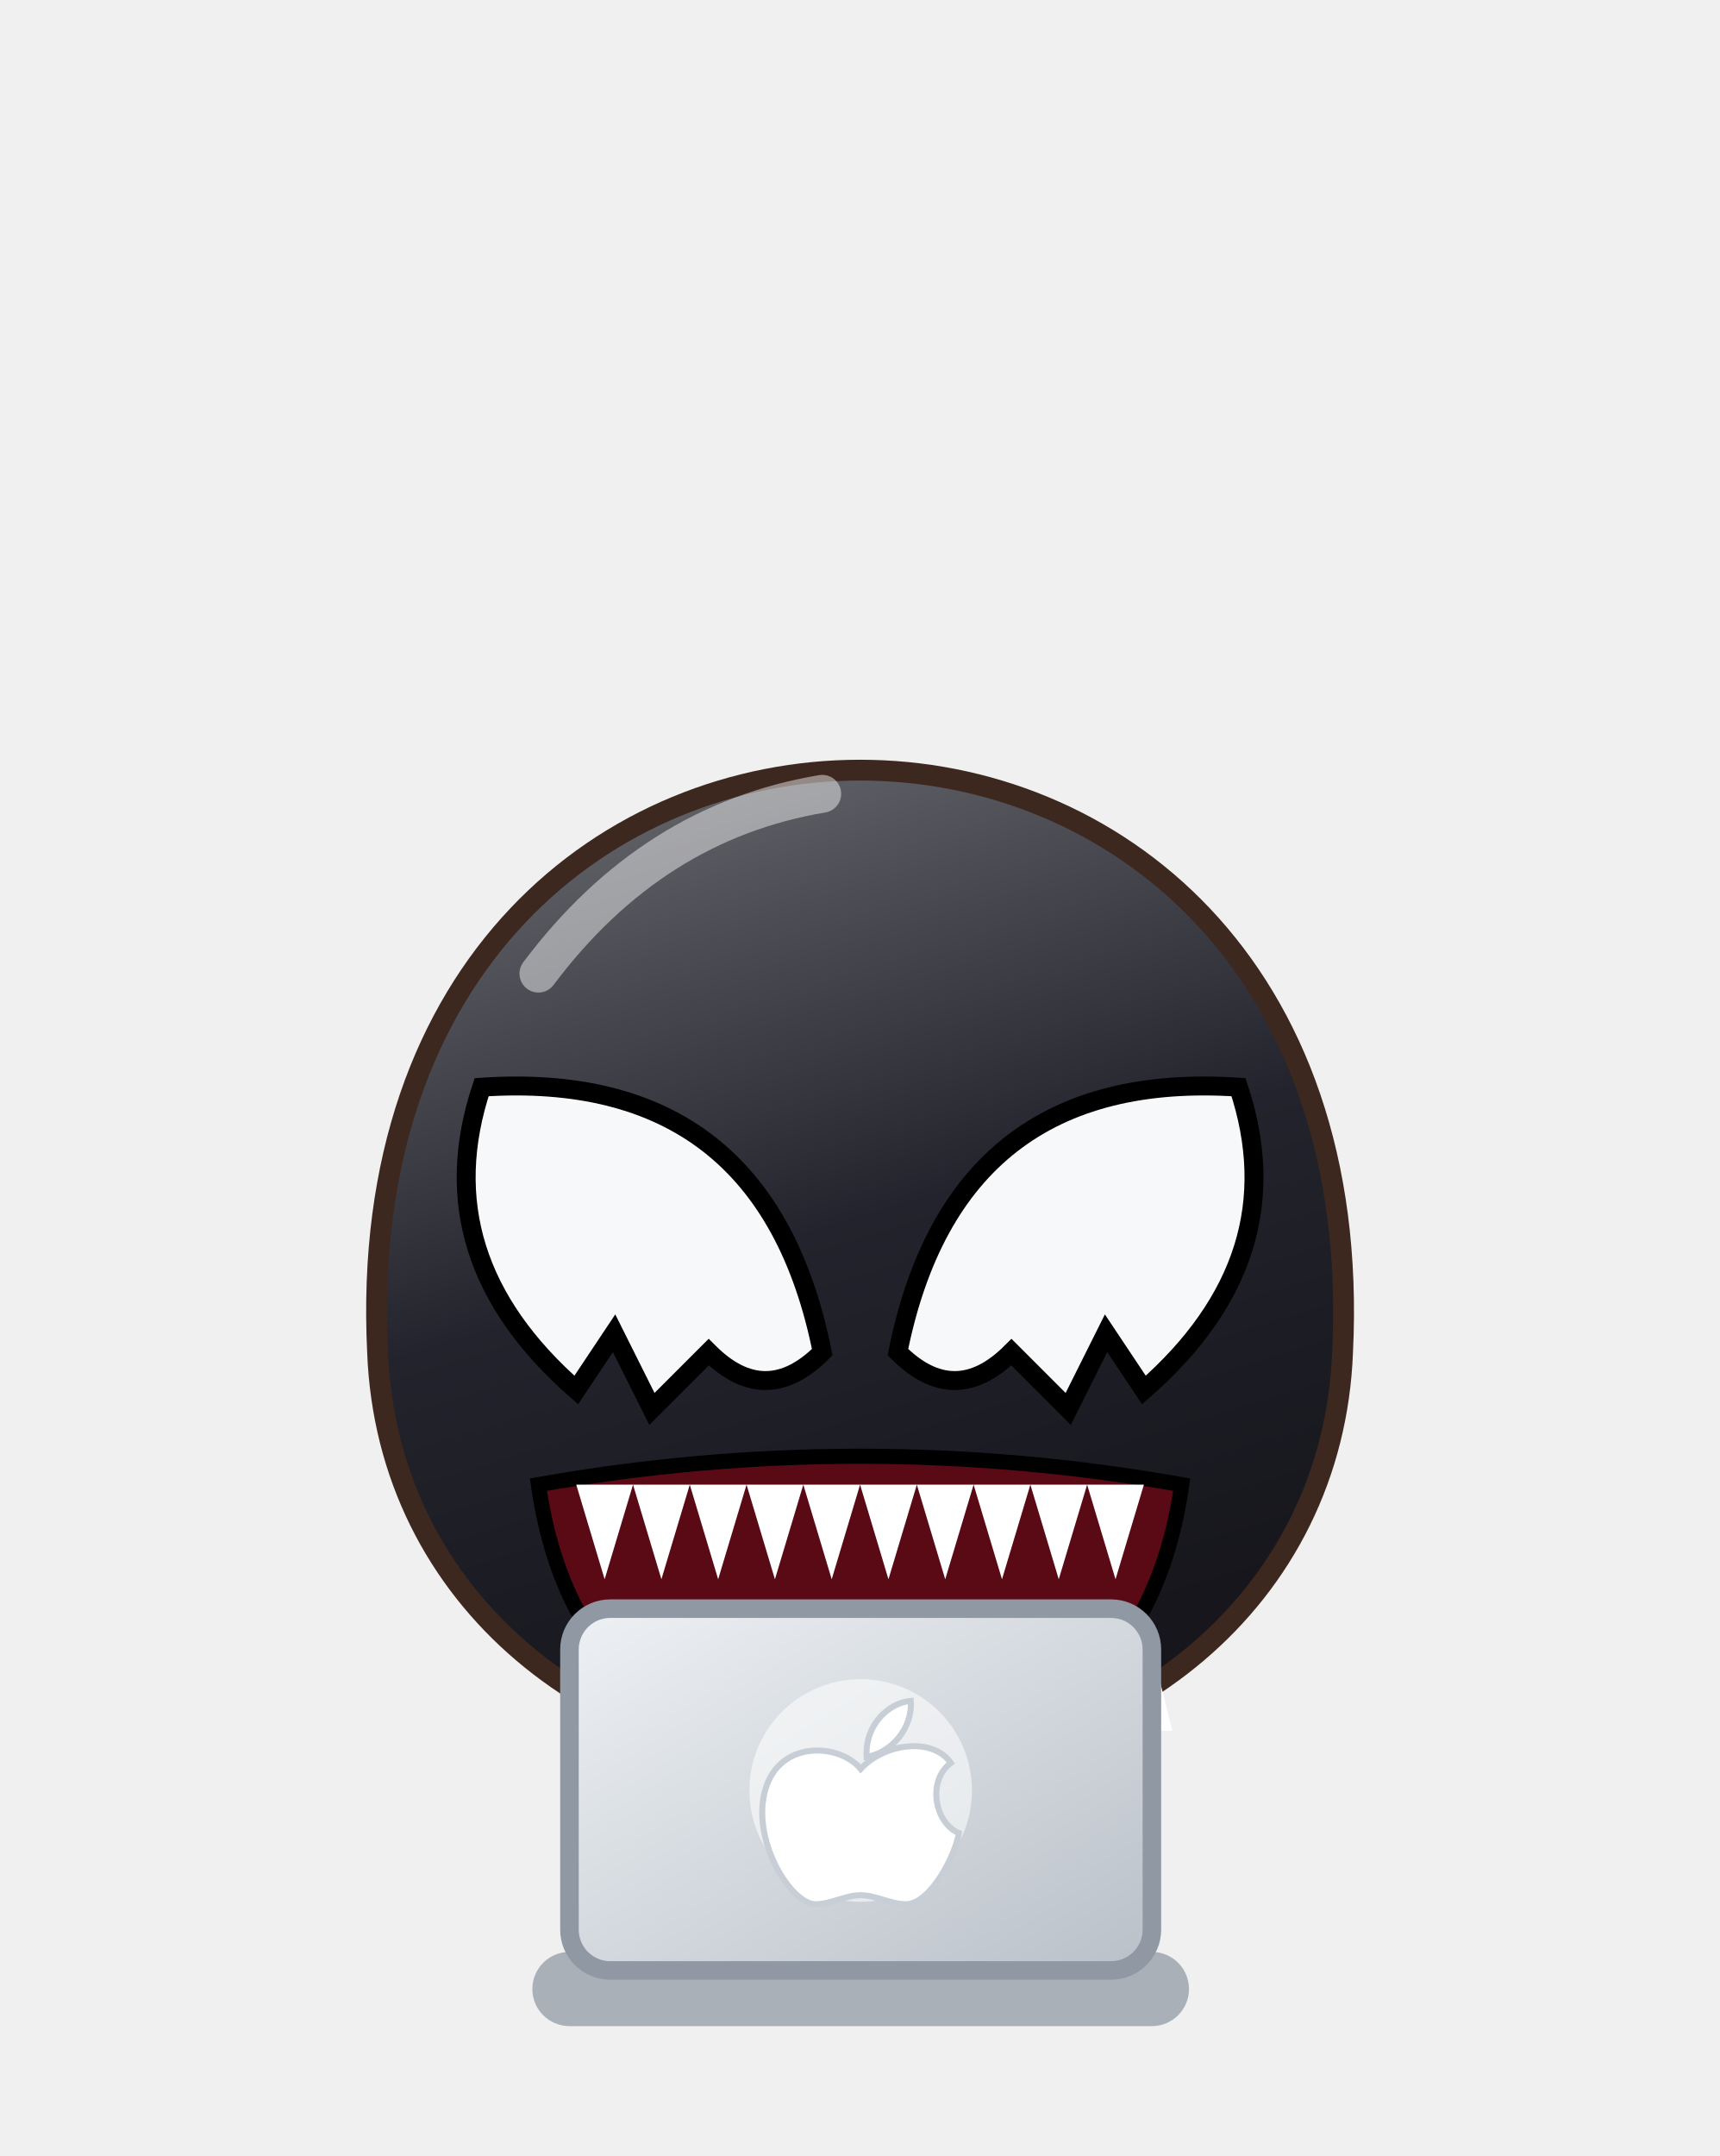
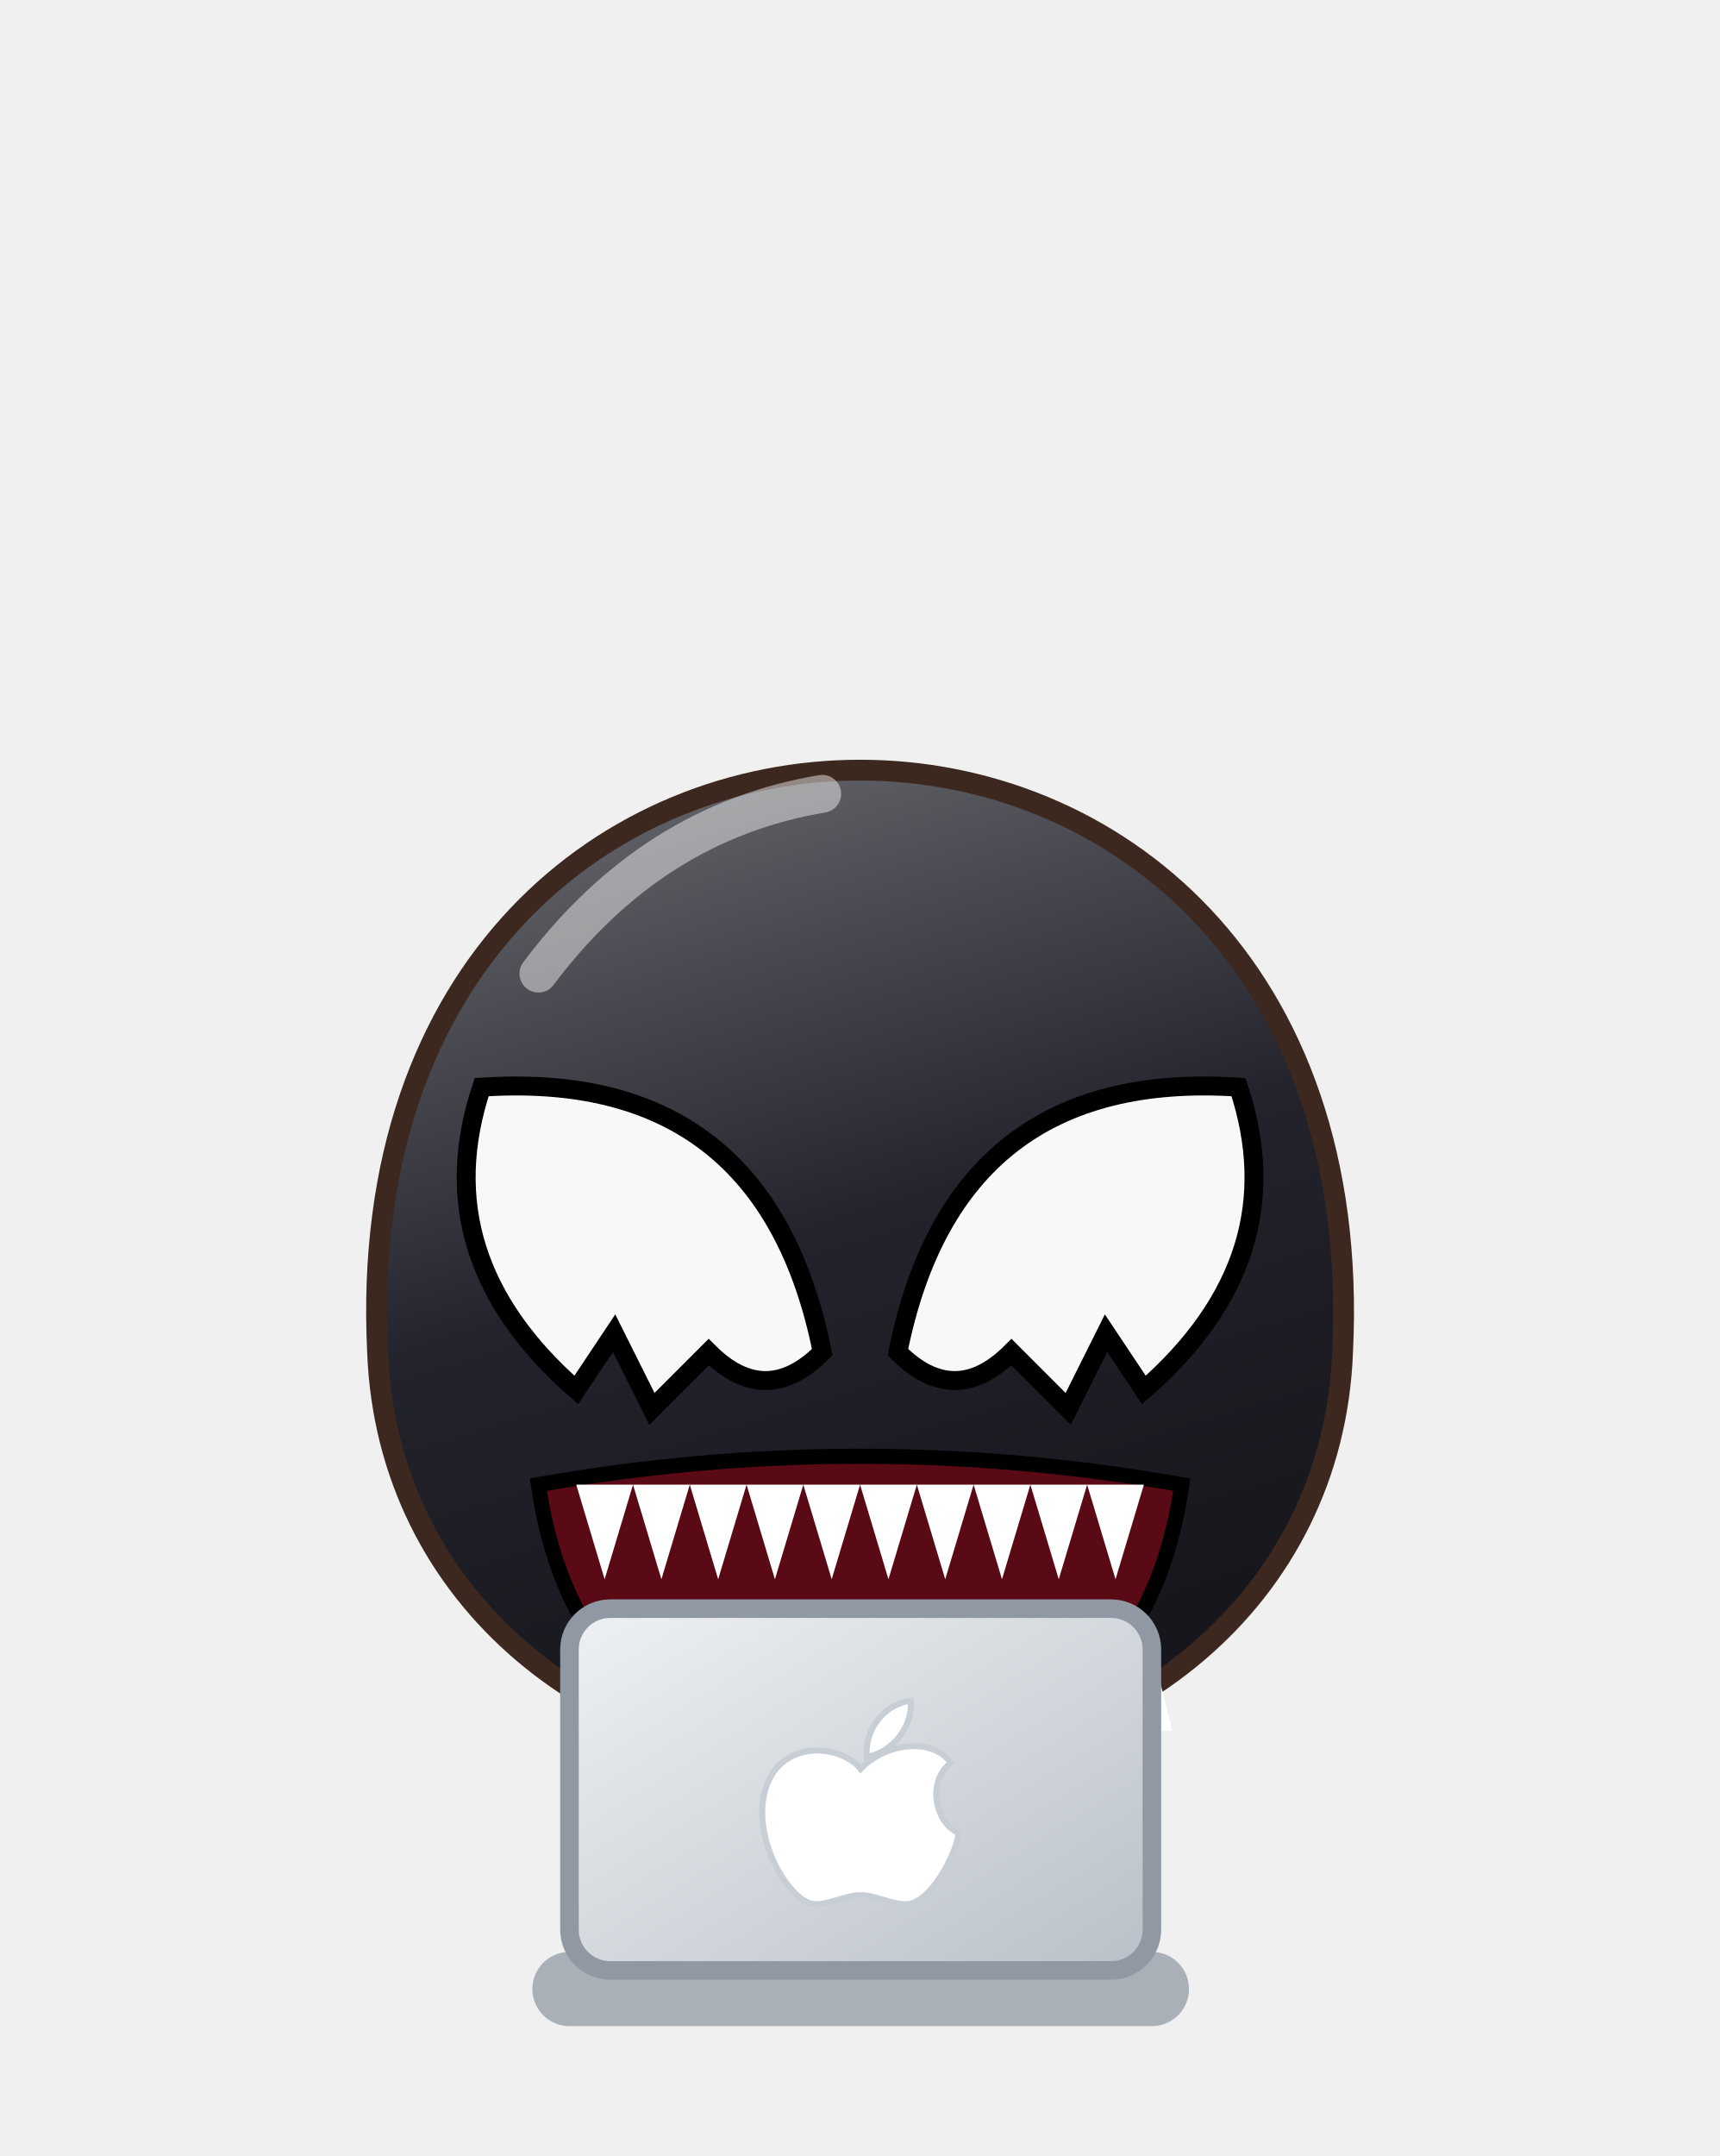
<svg xmlns="http://www.w3.org/2000/svg" viewBox="1243.1 177.8 92.7 116.2" width="92.7" height="116.2">
  <svg x="1243.1" y="177.8" viewBox="-120 -180 240 248.94" width="92.736" height="96.192">
    <defs>
      <linearGradient id="hair174" x1="0" y1="0" x2=".35" y2="1">
        <stop offset="0" stop-color="#4c4743" />
        <stop offset=".16" stop-color="#4c4743" />
        <stop offset=".16" stop-color="#2a2420" />
        <stop offset=".58" stop-color="#2a2420" />
        <stop offset=".58" stop-color="#262020" />
        <stop offset="1" stop-color="#221d1d" />
      </linearGradient>
      <radialGradient id="skin174" cx=".4" cy=".32" r=".85">
        <stop offset="0" stop-color="#ffe0c8" />
        <stop offset=".84" stop-color="#ffe0c8" />
        <stop offset=".84" stop-color="#f1cab1" />
        <stop offset="1" stop-color="#f1cab1" />
      </radialGradient>
      <linearGradient id="cloth174" x1="0" y1="0" x2=".45" y2="1">
        <stop offset="0" stop-color="#45464d" />
        <stop offset=".16" stop-color="#45464d" />
        <stop offset=".16" stop-color="#22232c" />
        <stop offset=".6" stop-color="#22232c" />
        <stop offset=".6" stop-color="#201f29" />
        <stop offset="1" stop-color="#1d1c25" />
      </linearGradient>
      <linearGradient id="iris174" x1="0" y1="0" x2="0" y2="1">
        <stop offset="0" stop-color="#211a12" />
        <stop offset=".5" stop-color="#4a3a2a" />
        <stop offset="1" stop-color="#9b9289" />
      </linearGradient>
      <linearGradient id="gold174" x1="0" y1="0" x2="1" y2="1">
        <stop offset="0" stop-color="#f6d27a" />
        <stop offset=".55" stop-color="#d9a63a" />
        <stop offset="1" stop-color="#a8761e" />
      </linearGradient>
      <linearGradient id="steel174" x1="0" y1="0" x2="1" y2="1">
        <stop offset="0" stop-color="#e4e8ee" />
        <stop offset=".5" stop-color="#9aa3ad" />
        <stop offset="1" stop-color="#5a606a" />
      </linearGradient>
      <linearGradient id="beard174" x1="0" y1="0" x2="0" y2="1">
        <stop offset="0" stop-color="#e6e6ea" />
        <stop offset="1" stop-color="#b8b8c2" />
      </linearGradient>
      <radialGradient id="hawkiris174" cx=".45" cy=".4" r=".7">
        <stop offset="0" stop-color="#ffe27a" />
        <stop offset=".6" stop-color="#e8a52a" />
        <stop offset="1" stop-color="#9a5a12" />
      </radialGradient>
      <linearGradient id="straw174" x1="0" y1="0" x2=".3" y2="1">
        <stop offset="0" stop-color="#ffe7aa" />
        <stop offset=".16" stop-color="#ffe7aa" />
        <stop offset=".16" stop-color="#ffe39a" />
        <stop offset=".58" stop-color="#ffe39a" />
        <stop offset=".58" stop-color="#e9b456" />
        <stop offset="1" stop-color="#d6a54f" />
      </linearGradient>
      <radialGradient id="blush174">
        <stop offset="0" stop-color="#ff7f86" stop-opacity=".9" />
        <stop offset="1" stop-color="#ff7f86" stop-opacity="0" />
      </radialGradient>
      <clipPath id="face174">
        <path d="M -46,-4 C -47,-38 -25,-55 0,-55 C 25,-55 47,-38 46,-4 C 45,23 26,43 0,44 C -26,43 -45,23 -46,-4 Z" />
      </clipPath>
      <clipPath id="torso174">
        <path d="M -30,50 C -34,68 -28,94 -26,124 L 26,124 C 28,94 34,68 30,50 C 18,40 -18,40 -30,50 Z" />
      </clipPath>
    </defs>
    <ellipse cx="0" cy="208" rx="42" ry="7" fill="#000000" opacity=".16" />
    <g transform="translate(0,61.4) scale(1.320,1.320) translate(0,-44)" />
    <g transform="translate(0,205) scale(1.24,0.82) translate(0,-205)">
      <path d="M -23.5,118 Q -24.5,160.0 -20.5,202 L -5.5,202 Q -1.5,160.0 -2.5,118 Z" fill="#22232c" stroke="#3d2820" stroke-width="2.2" stroke-linejoin="round" />
      <ellipse cx="-13" cy="205" rx="14" ry="7" fill="#22232c" stroke="#3d2820" stroke-width="2.2" stroke-linejoin="round" />
      <path d="M 2.5,118 Q 1.5,160.0 5.5,202 L 20.5,202 Q 24.5,160.0 23.5,118 Z" fill="#22232c" stroke="#3d2820" stroke-width="2.2" stroke-linejoin="round" />
      <ellipse cx="13" cy="205" rx="14" ry="7" fill="#22232c" stroke="#3d2820" stroke-width="2.2" stroke-linejoin="round" />
      <path d="M -30,50 C -34,68 -28,94 -26,124 L 26,124 C 28,94 34,68 30,50 C 18,40 -18,40 -30,50 Z" fill="url(#cloth174)" stroke="#3d2820" stroke-width="2.2" stroke-linejoin="round" />
      <g clip-path="url(#torso174)">
        <path d="M -30,50 C -34,68 -28,94 -26,124 L 26,124 C 28,94 34,68 30,50 C 18,40 -18,40 -30,50 Z" transform="translate(4,3)" fill="none" stroke="#ffffff" stroke-width="5" opacity=".3" />
        <path d="M -30,50 C -34,68 -28,94 -26,124 L 26,124 C 28,94 34,68 30,50 C 18,40 -18,40 -30,50 Z" transform="translate(-6,-2)" fill="none" stroke="#000000" stroke-width="9" opacity=".13" />
      </g>
      <path d="M 0,52 Q -24,48 -30,64 Q -18,60 -8,66 Q -20,80 -22,100 Q -12,86 0,82 Q 12,86 22,100 Q 20,80 8,66 Q 18,60 30,64 Q 24,48 0,52 Z" fill="#f6f8fa" />
      <path d="M -28,54 L -38,84 L -31,102" stroke="#3d2820" stroke-width="17" fill="none" stroke-linecap="round" stroke-linejoin="round" />
      <path d="M -28,54 L -38,84 L -31,102" stroke="url(#cloth174)" stroke-width="12.6" fill="none" stroke-linecap="round" stroke-linejoin="round" />
      <path d="M -28,54 L -38,84 L -31,102" transform="translate(-2.6,-1)" stroke="#ffffff" stroke-width="2.6" fill="none" stroke-linecap="round" stroke-linejoin="round" opacity=".28" />
      <path d="M 28,54 L 38,84 L 31,102" stroke="#3d2820" stroke-width="17" fill="none" stroke-linecap="round" stroke-linejoin="round" />
      <path d="M 28,54 L 38,84 L 31,102" stroke="url(#cloth174)" stroke-width="12.6" fill="none" stroke-linecap="round" stroke-linejoin="round" />
      <path d="M 28,54 L 38,84 L 31,102" transform="translate(-2.6,-1)" stroke="#ffffff" stroke-width="2.6" fill="none" stroke-linecap="round" stroke-linejoin="round" opacity=".28" />
      <circle cx="-31" cy="102" r="8.5" fill="#22232c" stroke="#3d2820" stroke-width="2.2" />
      <circle cx="31" cy="102" r="8.5" fill="#22232c" stroke="#3d2820" stroke-width="2.2" />
      <path d="M -44,64 L -32,62 L -31,72 L -43,74 Z" fill="#a77fd6" stroke="#3d2820" stroke-width="1.4" />
      <path d="M -10,34 L 10,34 L 9,46 Q 0,50 -9,46 Z" fill="#f1cab1" />
    </g>
    <g transform="translate(0,61.4) scale(1.320,1.320) translate(0,-44)">
      <path d="M -46,-4 C -47,-38 -25,-55 0,-55 C 25,-55 47,-38 46,-4 C 45,23 26,43 0,44 C -26,43 -45,23 -46,-4 Z" fill="url(#skin174)" stroke="#3d2820" stroke-width="2.2" stroke-linejoin="round" />
      <g clip-path="url(#face174)">
        <path d="M -46,-4 C -47,-38 -25,-55 0,-55 C 25,-55 47,-38 46,-4 C 45,23 26,43 0,44 C -26,43 -45,23 -46,-4 Z" transform="translate(3.5,2.5)" fill="none" stroke="#ffffff" stroke-width="3.4" opacity=".45" />
      </g>
      <g clip-path="url(#face174)">
        <path d="M 0,0 Z" transform="translate(0,6)" fill="#e7bca4" opacity=".5" />
      </g>
      <ellipse cx="-17" cy="8" rx="10" ry="9" fill="#ffffff" />
      <ellipse cx="-17" cy="9" rx="8.6" ry="8" fill="url(#iris174)" />
      <ellipse cx="-17" cy="4.0" rx="8.6" ry="3.8" fill="#1e1612" opacity=".38" />
      <ellipse cx="-17" cy="9" rx="8.6" ry="8" fill="none" stroke="#211a12" stroke-width="1.1" />
      <ellipse cx="-17" cy="10" rx="4" ry="4.05" fill="#1e1612" />
      <ellipse cx="-17" cy="13.9" rx="5" ry="2.0" fill="#ffffff" opacity=".28" />
      <circle cx="-13.5" cy="4.85" r="2.4" fill="#ffffff" />
      <circle cx="-20.2" cy="12.05" r="1.6" fill="#ffffff" opacity=".9" />
      <path d="M -28,-1.5 Q -17,-11.1 -6,-5.3" stroke="#2b1d18" stroke-width="3.4" fill="none" stroke-linecap="round" />
      <path d="M -29,-6 L -5,-10" stroke="#2b1d18" stroke-width="3.4" stroke-linecap="round" />
      <ellipse cx="17" cy="8" rx="10" ry="9" fill="#ffffff" />
      <ellipse cx="17" cy="9" rx="8.6" ry="8" fill="url(#iris174)" />
      <ellipse cx="17" cy="4.0" rx="8.6" ry="3.8" fill="#1e1612" opacity=".38" />
      <ellipse cx="17" cy="9" rx="8.6" ry="8" fill="none" stroke="#211a12" stroke-width="1.1" />
      <ellipse cx="17" cy="10" rx="4" ry="4.05" fill="#1e1612" />
      <ellipse cx="17" cy="13.9" rx="5" ry="2.0" fill="#ffffff" opacity=".28" />
      <circle cx="20.5" cy="4.85" r="2.4" fill="#ffffff" />
      <circle cx="13.8" cy="12.05" r="1.6" fill="#ffffff" opacity=".9" />
      <path d="M 6,-1.5 Q 17,-11.1 28,-5.3" stroke="#2b1d18" stroke-width="3.4" fill="none" stroke-linecap="round" />
      <path d="M 5,-10 L 29,-6" stroke="#2b1d18" stroke-width="3.4" stroke-linecap="round" />
      <path d="M -6,27 Q 2,29 8,23" stroke="#3d2820" stroke-width="2.4" fill="none" stroke-linecap="round" />
      <ellipse cx="-27" cy="22" rx="11" ry="6" fill="url(#blush174)" opacity="0.40" />
      <ellipse cx="27" cy="22" rx="11" ry="6" fill="url(#blush174)" opacity="0.40" />
      <path d="M -1,17 Q 1,19 2,17" stroke="#a78d7c" stroke-width="1.8" fill="none" stroke-linecap="round" />
      <path d="M 0,0 Z" fill="url(#hair174)" stroke="#3d2820" stroke-width="2.2" stroke-linejoin="round" />
      <defs>
        <linearGradient id="mv174" x1="0" y1="0" x2=".3" y2="1">
          <stop offset="0" stop-color="#6f7075" />
          <stop offset=".55" stop-color="#22232c" />
          <stop offset="1" stop-color="#16161c" />
        </linearGradient>
      </defs>
      <path d="M -51,4 C -55,-78 55,-78 51,4 C 50,30 28,48 0,48 C -28,48 -50,30 -51,4 Z" fill="url(#mv174)" stroke="#3d2820" stroke-width="2.2" stroke-linejoin="round" />
      <path d="M -4,4 Q -10,-26 -40,-24 Q -46,-6 -30,8 L -26,2 L -22,10 L -16,4 Q -10,10 -4,4 Z" fill="#f6f8fa" stroke="#000000" stroke-width="2" />
      <path d="M 4,4 Q 10,-26 40,-24 Q 46,-6 30,8 L 26,2 L 22,10 L 16,4 Q 10,10 4,4 Z" fill="#f6f8fa" stroke="#000000" stroke-width="2" />
      <path d="M -34,18 Q 0,12 34,18 Q 30,46 0,48 Q -30,46 -34,18 Z" fill="#5a0a14" stroke="#000" stroke-width="1.6" />
      <path d="M -30,18 L -27,28 L -24,18 Z M -27,44 L -24,32 L -21,44 Z" fill="#ffffff" />
      <path d="M -24,18 L -21,28 L -18,18 Z M -21,44 L -18,32 L -15,44 Z" fill="#ffffff" />
      <path d="M -18,18 L -15,28 L -12,18 Z M -15,44 L -12,32 L -9,44 Z" fill="#ffffff" />
      <path d="M -12,18 L -9,28 L -6,18 Z M -9,44 L -6,32 L -3,44 Z" fill="#ffffff" />
      <path d="M -6,18 L -3,28 L 0,18 Z M -3,44 L 0,32 L 3,44 Z" fill="#ffffff" />
      <path d="M 0,18 L 3,28 L 6,18 Z M 3,44 L 6,32 L 9,44 Z" fill="#ffffff" />
      <path d="M 6,18 L 9,28 L 12,18 Z M 9,44 L 12,32 L 15,44 Z" fill="#ffffff" />
      <path d="M 12,18 L 15,28 L 18,18 Z M 15,44 L 18,32 L 21,44 Z" fill="#ffffff" />
      <path d="M 18,18 L 21,28 L 24,18 Z M 21,44 L 24,32 L 27,44 Z" fill="#ffffff" />
      <path d="M 24,18 L 27,28 L 30,18 Z M 27,44 L 30,32 L 33,44 Z" fill="#ffffff" />
      <path d="M -4,34 Q 2,56 12,62 Q 8,50 6,34 Z" fill="#e04a6a" />
      <path d="M -34,-36 Q -22,-52 -4,-55" stroke="#ffffff" stroke-width="4" fill="none" stroke-linecap="round" opacity=".45" />
    </g>
    <g transform="translate(0,205) scale(1.24,0.82) translate(0,-205)" />
  </svg>
  <circle cx="1277.5" cy="280.0" r="3.3" fill="#ffe0c8" stroke="#3d2820" stroke-width="1.1" />
  <circle cx="1301.5" cy="280.0" r="3.3" fill="#ffe0c8" stroke="#3d2820" stroke-width="1.1" />
  <defs>
    <linearGradient id="lp175" x1="0" y1="0" x2="1" y2="1">
      <stop offset="0" stop-color="#eef1f4" />
      <stop offset="1" stop-color="#b9c0c8" />
    </linearGradient>
  </defs>
  <rect x="1271.8" y="283.0" width="35.4" height="4" rx="2" fill="#a9b0b8" />
  <rect x="1273.8" y="264.5" width="31.4" height="19.5" rx="2.2" fill="url(#lp175)" stroke="#8f98a3" stroke-width="1" />
-   <ellipse cx="1289.5" cy="274.3" rx="6.0" ry="6.0" fill="#ffffff" opacity=".55" />
  <path d="M 0,-4 C -2,-6.5 -8,-7 -9.5,-2 C -11,3 -7,9.5 -4.5,9.5 C -3,9.5 -1.5,8.6 0,8.6 C 1.5,8.6 3,9.5 4.5,9.5 C 7,9.5 9.5,4.5 9.8,2.4 C 7.4,1.4 6.6,-2.8 9,-4.6 C 7.2,-7.2 2.4,-6.6 0,-4 Z M 0.6,-5.2 C 0.4,-8.4 2.8,-10.6 5,-10.8 C 5.2,-8 3,-5.6 0.6,-5.2 Z" transform="translate(1289.5,275.3) scale(0.54)" fill="#ffffff" stroke="#c8ced6" stroke-width=".6" />
</svg>
